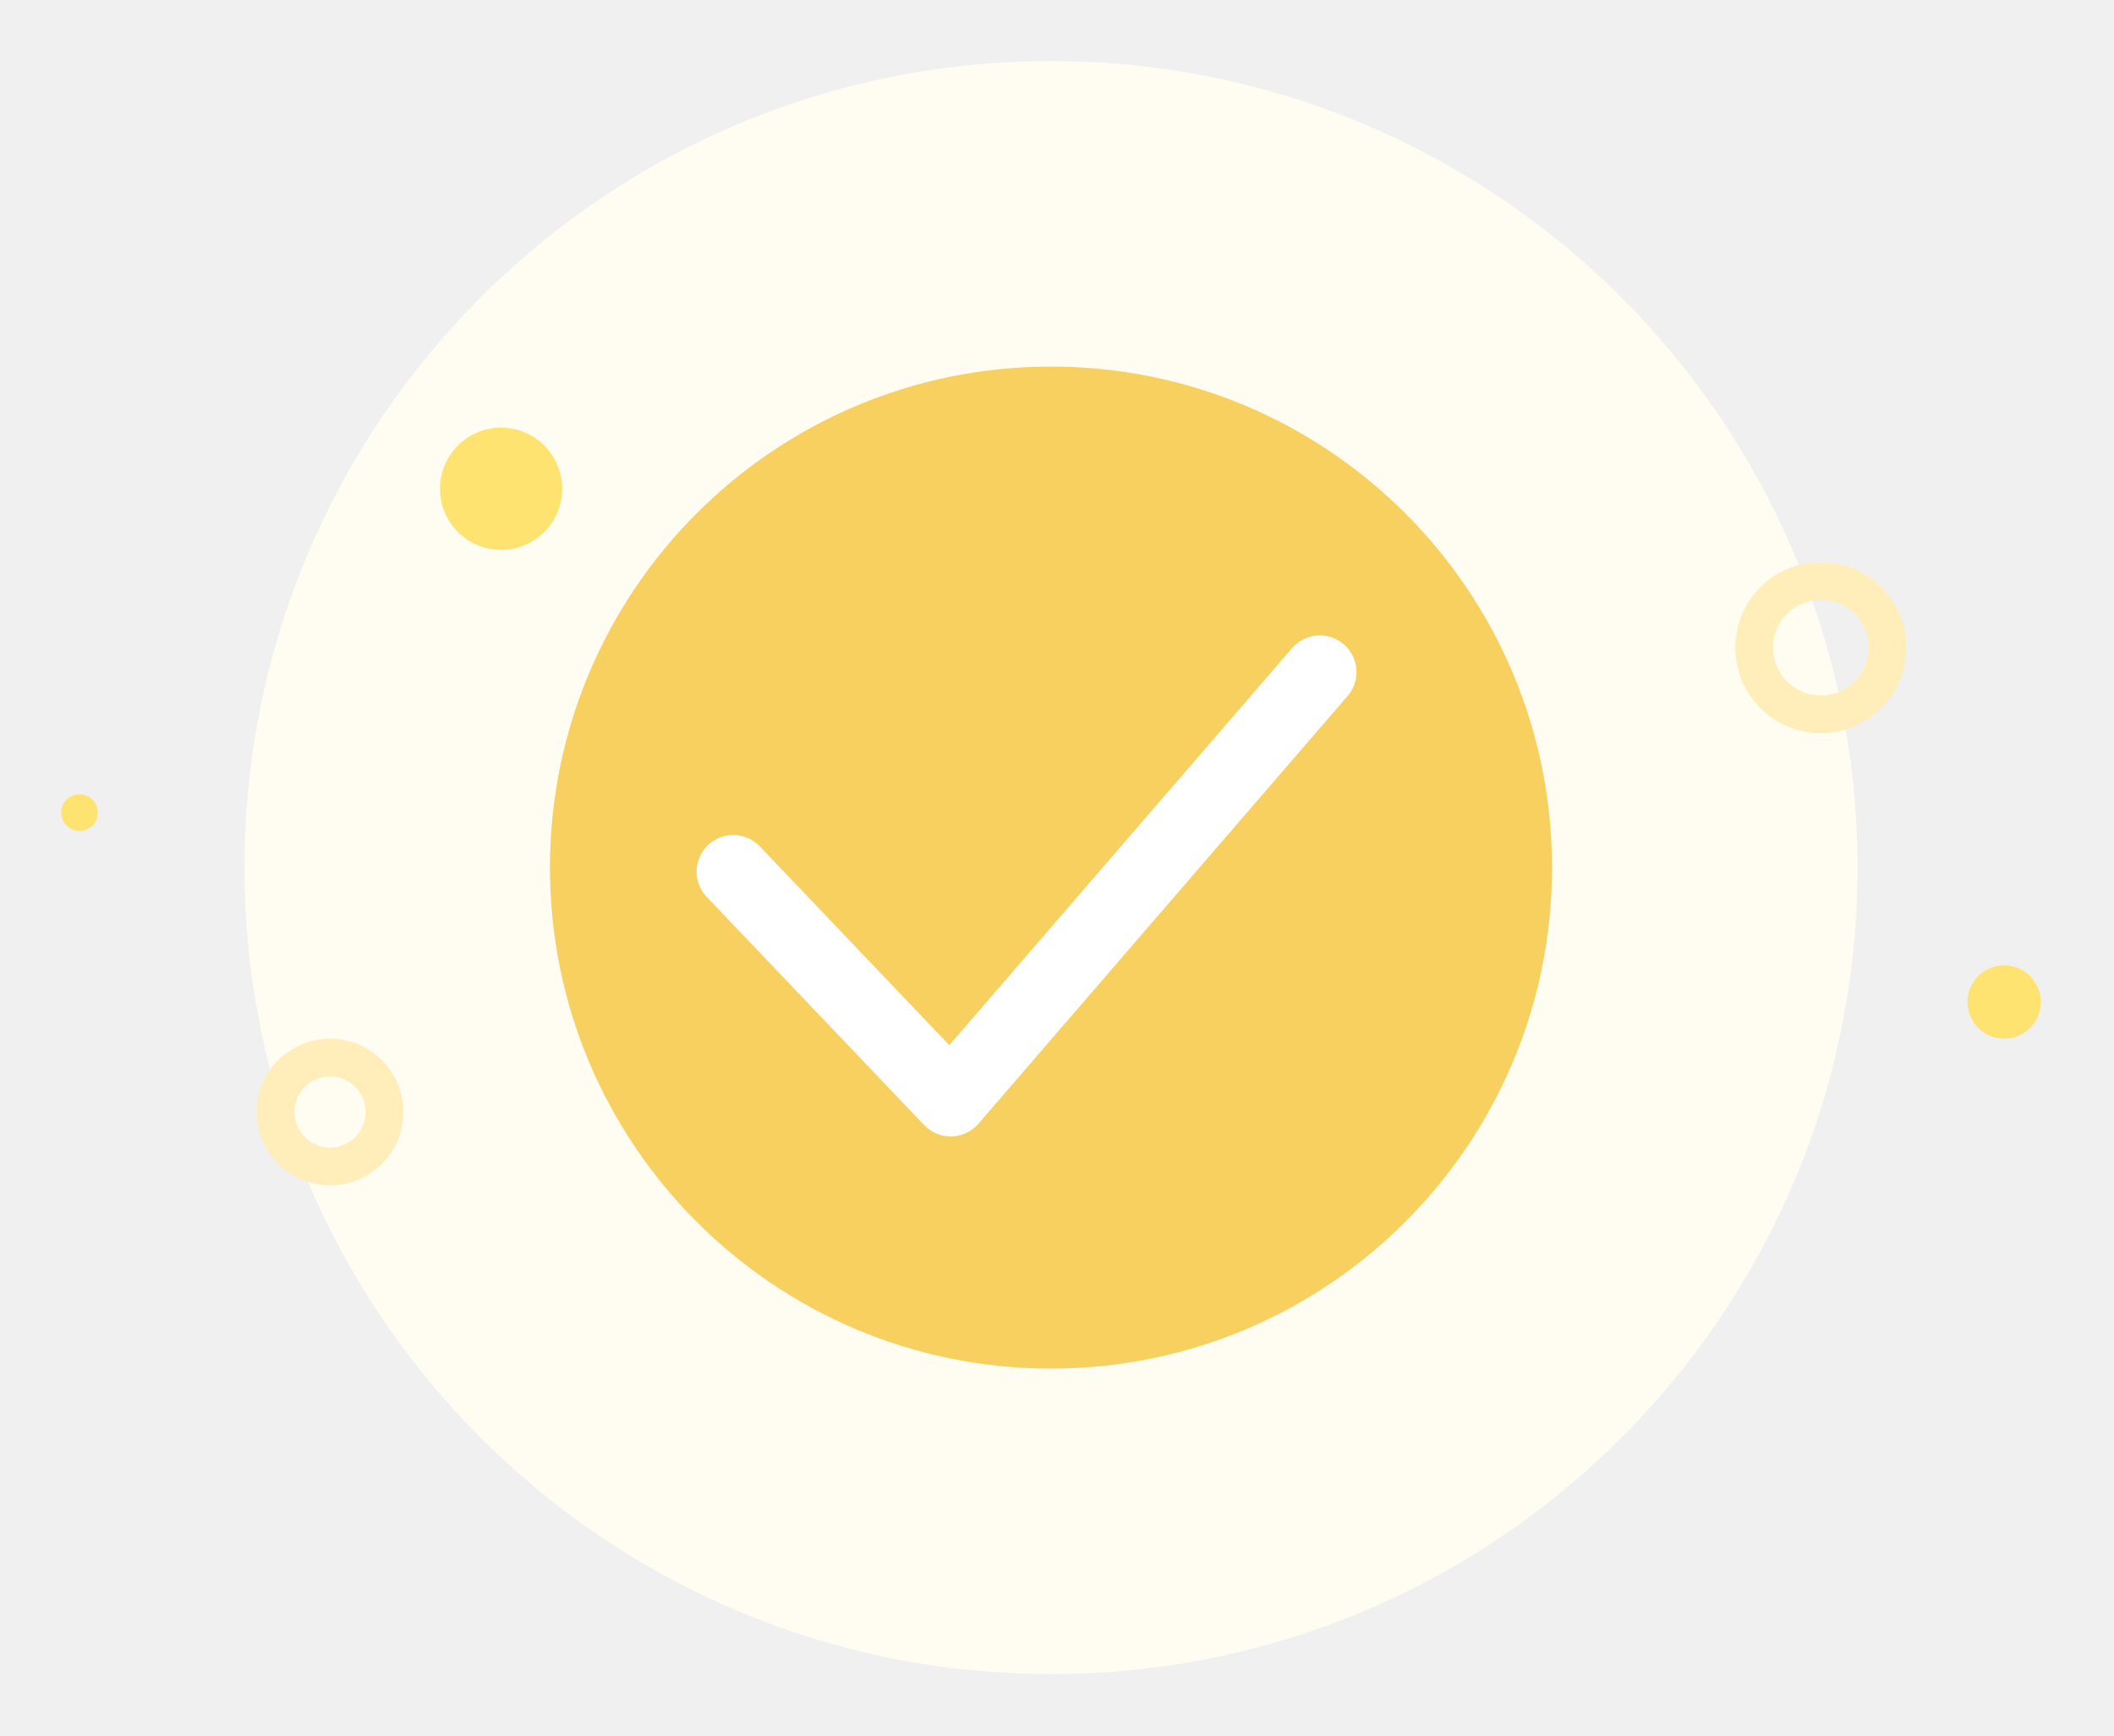
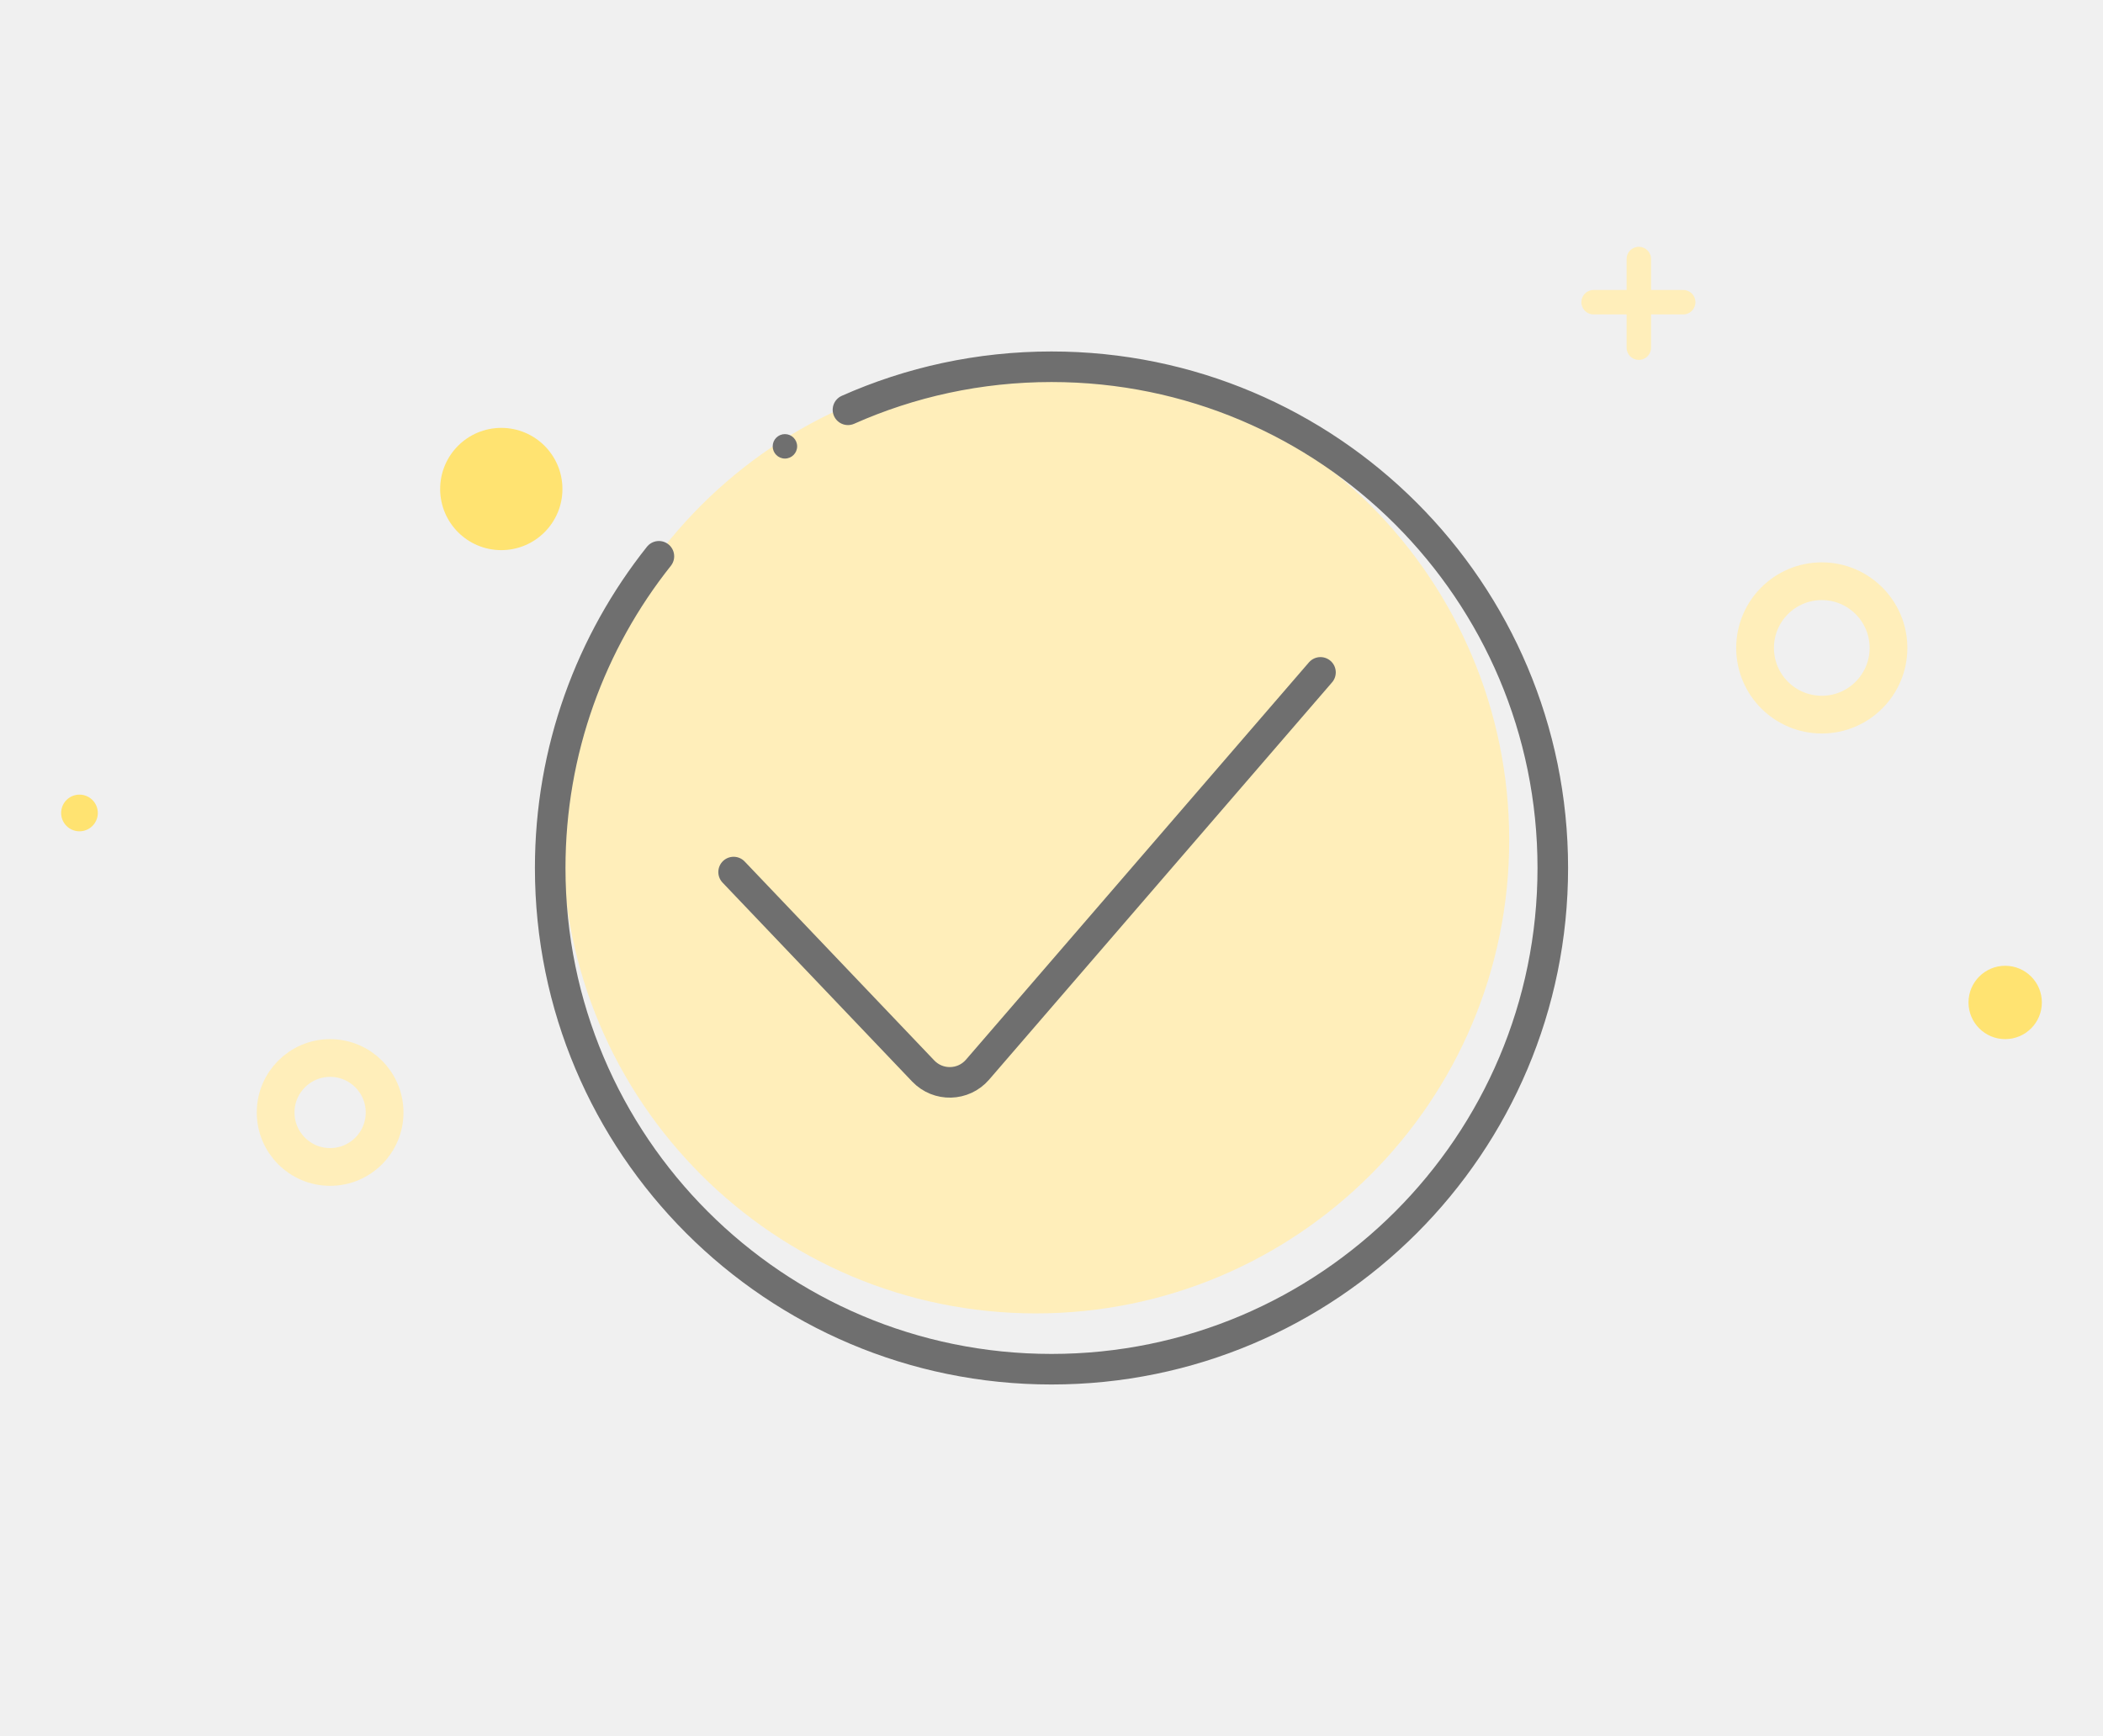
- <svg xmlns="http://www.w3.org/2000/svg" width="173" height="142" viewBox="0 0 173 142" fill="none">
-   <path d="M152.008 71C152.008 107.451 122.459 137 86.008 137C49.557 137 20.008 107.451 20.008 71C20.008 34.549 49.557 5 86.008 5C122.459 5 152.008 34.549 152.008 71Z" fill="#FFFCF1" />
-   <path d="M127.008 71C127.008 93.644 108.651 112 86.008 112C63.364 112 45.008 93.644 45.008 71C45.008 48.356 63.364 30 86.008 30C108.651 30 127.008 48.356 127.008 71Z" fill="#F8D05F" />
-   <circle cx="164.008" cy="82" r="3" fill="#FFE371" />
-   <circle cx="6.508" cy="66.5" r="1.5" fill="#FFE371" />
-   <circle cx="41.008" cy="40" r="5" fill="#FFE371" />
-   <circle cx="27.008" cy="91" r="4.456" stroke="#FFEEBA" stroke-width="3.087" />
-   <circle cx="149.008" cy="53" r="5.456" stroke="#FFEEBA" stroke-width="3.087" />
-   <path d="M60.008 71.333L77.798 90L108.008 55" stroke="white" stroke-width="6" stroke-linecap="round" stroke-linejoin="round" />
+ <svg xmlns="http://www.w3.org/2000/svg" width="172" height="142" viewBox="0 0 172 142" fill="none">
+   <path d="M123.435 68.718C123.435 90.101 106.101 107.435 84.718 107.435C63.334 107.435 46 90.101 46 68.718C46 47.334 63.334 30 84.718 30C106.101 30 123.435 47.334 123.435 68.718Z" fill="#FFEEBA" />
+   <path d="M69.353 33.521C74.44 31.258 80.073 30 86 30C108.644 30 127 48.356 127 71C127 93.644 108.644 112 86 112C63.356 112 45 93.644 45 71C45 61.363 48.325 52.503 53.89 45.504" stroke="#6F6F6F" stroke-width="2.5" stroke-linecap="round" />
+   <circle cx="164" cy="82" r="3" fill="#FFE371" />
+   <circle cx="6.5" cy="66.5" r="1.5" fill="#FFE371" />
+   <circle cx="41" cy="40" r="5" fill="#FFE371" />
+   <circle cx="27" cy="91" r="4.456" stroke="#FFEEBA" stroke-width="3.087" />
+   <circle cx="149" cy="53" r="5.456" stroke="#FFEEBA" stroke-width="3.087" />
+   <path d="M60 71.333L68.895 80.667L75.508 87.606C76.731 88.889 78.793 88.838 79.951 87.496L92.895 72.5L108 55" stroke="#6F6F6F" stroke-width="2.5" stroke-linecap="round" stroke-linejoin="round" />
+   <circle cx="64.197" cy="36.51" r="1" fill="#6F6F6F" />
+   <path d="M134.036 21.189V28.439M130.338 24.719H137.666" stroke="#FFEEBA" stroke-width="2" stroke-linecap="round" />
</svg>
